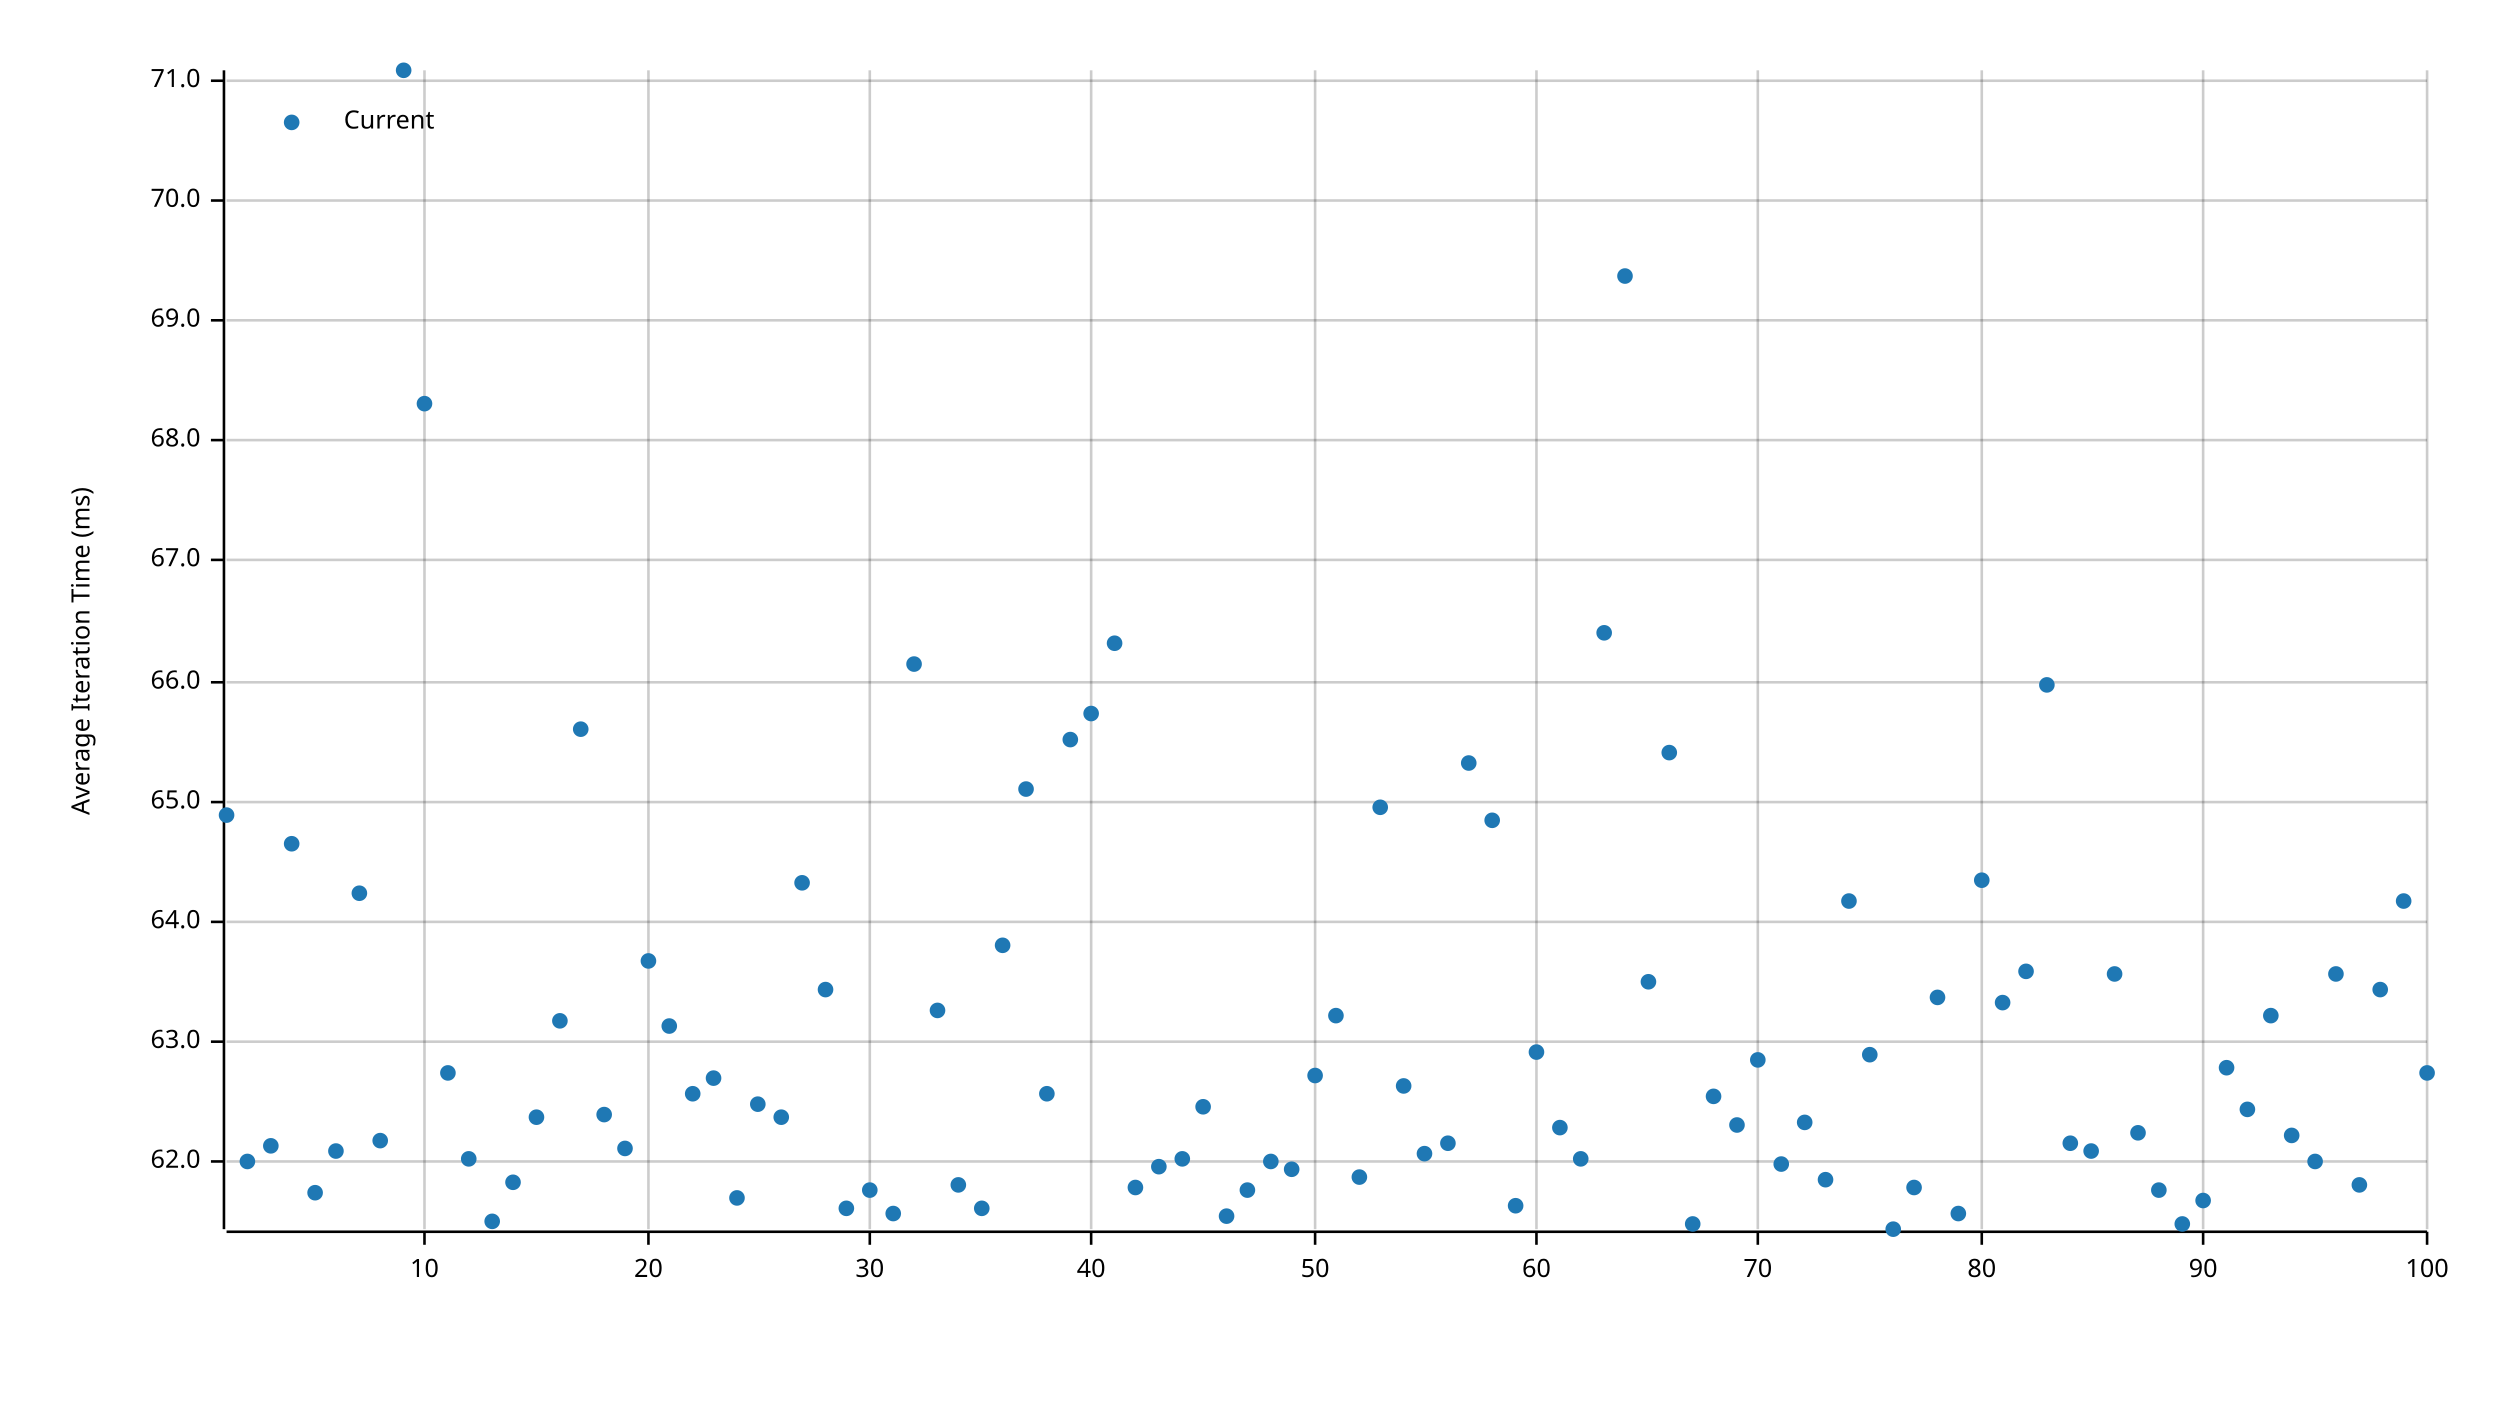
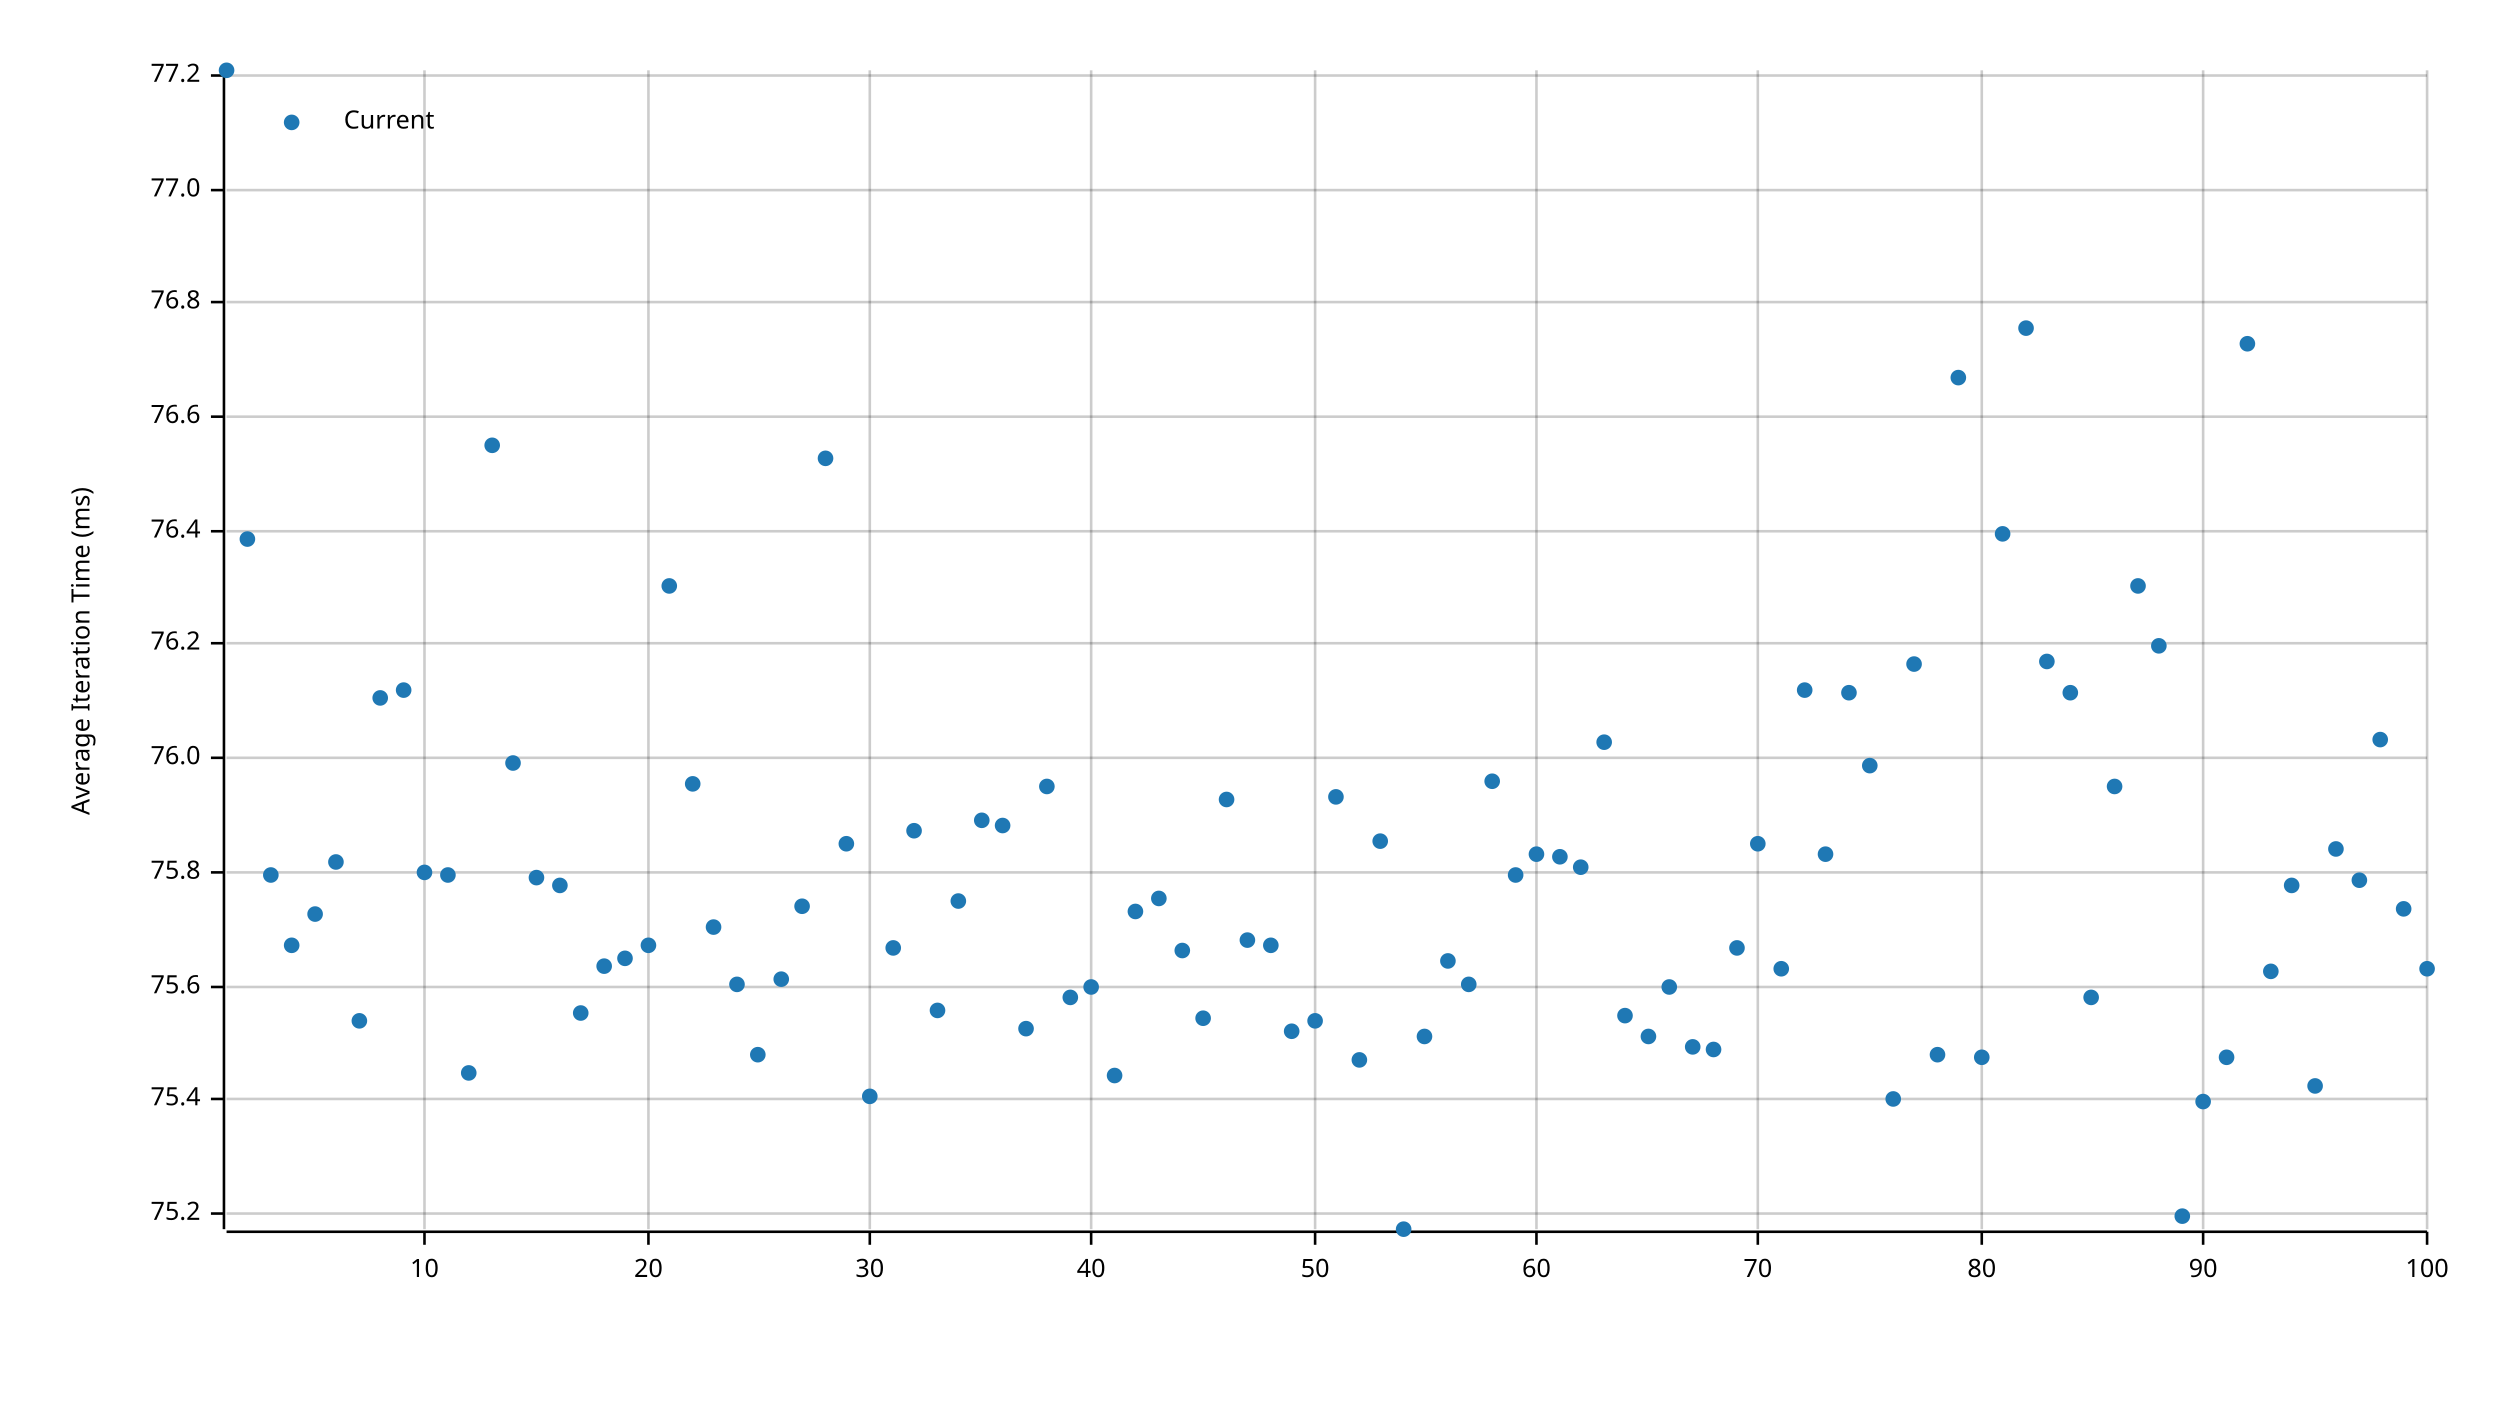
<svg xmlns="http://www.w3.org/2000/svg" width="960" height="540" viewBox="0 0 960 540">
  <text x="27" y="250" dy="0.76em" text-anchor="middle" font-family="sans-serif" font-size="9.677" opacity="1" fill="#000000" transform="rotate(270, 27, 250)">
Average Iteration Time (ms)
</text>
  <line opacity="0.2" stroke="#000000" stroke-width="1" x1="163" y1="472" x2="163" y2="27" />
  <line opacity="0.2" stroke="#000000" stroke-width="1" x1="249" y1="472" x2="249" y2="27" />
  <line opacity="0.2" stroke="#000000" stroke-width="1" x1="334" y1="472" x2="334" y2="27" />
  <line opacity="0.2" stroke="#000000" stroke-width="1" x1="419" y1="472" x2="419" y2="27" />
  <line opacity="0.2" stroke="#000000" stroke-width="1" x1="505" y1="472" x2="505" y2="27" />
  <line opacity="0.2" stroke="#000000" stroke-width="1" x1="590" y1="472" x2="590" y2="27" />
  <line opacity="0.2" stroke="#000000" stroke-width="1" x1="675" y1="472" x2="675" y2="27" />
  <line opacity="0.2" stroke="#000000" stroke-width="1" x1="761" y1="472" x2="761" y2="27" />
  <line opacity="0.2" stroke="#000000" stroke-width="1" x1="846" y1="472" x2="846" y2="27" />
  <line opacity="0.2" stroke="#000000" stroke-width="1" x1="932" y1="472" x2="932" y2="27" />
-   <line opacity="0.2" stroke="#000000" stroke-width="1" x1="87" y1="446" x2="932" y2="446" />
-   <line opacity="0.2" stroke="#000000" stroke-width="1" x1="87" y1="400" x2="932" y2="400" />
-   <line opacity="0.2" stroke="#000000" stroke-width="1" x1="87" y1="354" x2="932" y2="354" />
-   <line opacity="0.2" stroke="#000000" stroke-width="1" x1="87" y1="308" x2="932" y2="308" />
-   <line opacity="0.2" stroke="#000000" stroke-width="1" x1="87" y1="262" x2="932" y2="262" />
-   <line opacity="0.2" stroke="#000000" stroke-width="1" x1="87" y1="215" x2="932" y2="215" />
-   <line opacity="0.2" stroke="#000000" stroke-width="1" x1="87" y1="169" x2="932" y2="169" />
-   <line opacity="0.2" stroke="#000000" stroke-width="1" x1="87" y1="123" x2="932" y2="123" />
-   <line opacity="0.2" stroke="#000000" stroke-width="1" x1="87" y1="77" x2="932" y2="77" />
-   <line opacity="0.2" stroke="#000000" stroke-width="1" x1="87" y1="31" x2="932" y2="31" />
+   <line opacity="0.2" stroke="#000000" stroke-width="1" x1="87" y1="466" x2="932" y2="466" />
+   <line opacity="0.2" stroke="#000000" stroke-width="1" x1="87" y1="422" x2="932" y2="422" />
+   <line opacity="0.2" stroke="#000000" stroke-width="1" x1="87" y1="379" x2="932" y2="379" />
+   <line opacity="0.2" stroke="#000000" stroke-width="1" x1="87" y1="335" x2="932" y2="335" />
+   <line opacity="0.2" stroke="#000000" stroke-width="1" x1="87" y1="291" x2="932" y2="291" />
+   <line opacity="0.2" stroke="#000000" stroke-width="1" x1="87" y1="247" x2="932" y2="247" />
+   <line opacity="0.2" stroke="#000000" stroke-width="1" x1="87" y1="204" x2="932" y2="204" />
+   <line opacity="0.2" stroke="#000000" stroke-width="1" x1="87" y1="160" x2="932" y2="160" />
+   <line opacity="0.2" stroke="#000000" stroke-width="1" x1="87" y1="116" x2="932" y2="116" />
+   <line opacity="0.2" stroke="#000000" stroke-width="1" x1="87" y1="73" x2="932" y2="73" />
+   <line opacity="0.2" stroke="#000000" stroke-width="1" x1="87" y1="29" x2="932" y2="29" />
  <polyline fill="none" opacity="1" stroke="#000000" stroke-width="1" points="86,27 86,472 " />
-   <text x="77" y="446" dy="0.5ex" text-anchor="end" font-family="sans-serif" font-size="9.677" opacity="1" fill="#000000">
- 62.0
- </text>
-   <polyline fill="none" opacity="1" stroke="#000000" stroke-width="1" points="81,446 86,446 " />
-   <text x="77" y="400" dy="0.5ex" text-anchor="end" font-family="sans-serif" font-size="9.677" opacity="1" fill="#000000">
- 63.0
- </text>
-   <polyline fill="none" opacity="1" stroke="#000000" stroke-width="1" points="81,400 86,400 " />
-   <text x="77" y="354" dy="0.5ex" text-anchor="end" font-family="sans-serif" font-size="9.677" opacity="1" fill="#000000">
- 64.0
- </text>
-   <polyline fill="none" opacity="1" stroke="#000000" stroke-width="1" points="81,354 86,354 " />
-   <text x="77" y="308" dy="0.5ex" text-anchor="end" font-family="sans-serif" font-size="9.677" opacity="1" fill="#000000">
- 65.0
- </text>
-   <polyline fill="none" opacity="1" stroke="#000000" stroke-width="1" points="81,308 86,308 " />
-   <text x="77" y="262" dy="0.5ex" text-anchor="end" font-family="sans-serif" font-size="9.677" opacity="1" fill="#000000">
- 66.0
- </text>
-   <polyline fill="none" opacity="1" stroke="#000000" stroke-width="1" points="81,262 86,262 " />
-   <text x="77" y="215" dy="0.5ex" text-anchor="end" font-family="sans-serif" font-size="9.677" opacity="1" fill="#000000">
- 67.0
- </text>
-   <polyline fill="none" opacity="1" stroke="#000000" stroke-width="1" points="81,215 86,215 " />
-   <text x="77" y="169" dy="0.5ex" text-anchor="end" font-family="sans-serif" font-size="9.677" opacity="1" fill="#000000">
- 68.0
- </text>
-   <polyline fill="none" opacity="1" stroke="#000000" stroke-width="1" points="81,169 86,169 " />
-   <text x="77" y="123" dy="0.5ex" text-anchor="end" font-family="sans-serif" font-size="9.677" opacity="1" fill="#000000">
- 69.0
- </text>
-   <polyline fill="none" opacity="1" stroke="#000000" stroke-width="1" points="81,123 86,123 " />
-   <text x="77" y="77" dy="0.5ex" text-anchor="end" font-family="sans-serif" font-size="9.677" opacity="1" fill="#000000">
- 70.0
- </text>
-   <polyline fill="none" opacity="1" stroke="#000000" stroke-width="1" points="81,77 86,77 " />
-   <text x="77" y="31" dy="0.5ex" text-anchor="end" font-family="sans-serif" font-size="9.677" opacity="1" fill="#000000">
- 71.0
- </text>
-   <polyline fill="none" opacity="1" stroke="#000000" stroke-width="1" points="81,31 86,31 " />
+   <text x="77" y="466" dy="0.5ex" text-anchor="end" font-family="sans-serif" font-size="9.677" opacity="1" fill="#000000">
+ 75.2
+ </text>
+   <polyline fill="none" opacity="1" stroke="#000000" stroke-width="1" points="81,466 86,466 " />
+   <text x="77" y="422" dy="0.5ex" text-anchor="end" font-family="sans-serif" font-size="9.677" opacity="1" fill="#000000">
+ 75.4
+ </text>
+   <polyline fill="none" opacity="1" stroke="#000000" stroke-width="1" points="81,422 86,422 " />
+   <text x="77" y="379" dy="0.5ex" text-anchor="end" font-family="sans-serif" font-size="9.677" opacity="1" fill="#000000">
+ 75.6
+ </text>
+   <polyline fill="none" opacity="1" stroke="#000000" stroke-width="1" points="81,379 86,379 " />
+   <text x="77" y="335" dy="0.5ex" text-anchor="end" font-family="sans-serif" font-size="9.677" opacity="1" fill="#000000">
+ 75.8
+ </text>
+   <polyline fill="none" opacity="1" stroke="#000000" stroke-width="1" points="81,335 86,335 " />
+   <text x="77" y="291" dy="0.5ex" text-anchor="end" font-family="sans-serif" font-size="9.677" opacity="1" fill="#000000">
+ 76.0
+ </text>
+   <polyline fill="none" opacity="1" stroke="#000000" stroke-width="1" points="81,291 86,291 " />
+   <text x="77" y="247" dy="0.5ex" text-anchor="end" font-family="sans-serif" font-size="9.677" opacity="1" fill="#000000">
+ 76.2
+ </text>
+   <polyline fill="none" opacity="1" stroke="#000000" stroke-width="1" points="81,247 86,247 " />
+   <text x="77" y="204" dy="0.5ex" text-anchor="end" font-family="sans-serif" font-size="9.677" opacity="1" fill="#000000">
+ 76.4
+ </text>
+   <polyline fill="none" opacity="1" stroke="#000000" stroke-width="1" points="81,204 86,204 " />
+   <text x="77" y="160" dy="0.5ex" text-anchor="end" font-family="sans-serif" font-size="9.677" opacity="1" fill="#000000">
+ 76.6
+ </text>
+   <polyline fill="none" opacity="1" stroke="#000000" stroke-width="1" points="81,160 86,160 " />
+   <text x="77" y="116" dy="0.5ex" text-anchor="end" font-family="sans-serif" font-size="9.677" opacity="1" fill="#000000">
+ 76.8
+ </text>
+   <polyline fill="none" opacity="1" stroke="#000000" stroke-width="1" points="81,116 86,116 " />
+   <text x="77" y="73" dy="0.5ex" text-anchor="end" font-family="sans-serif" font-size="9.677" opacity="1" fill="#000000">
+ 77.0
+ </text>
+   <polyline fill="none" opacity="1" stroke="#000000" stroke-width="1" points="81,73 86,73 " />
+   <text x="77" y="29" dy="0.5ex" text-anchor="end" font-family="sans-serif" font-size="9.677" opacity="1" fill="#000000">
+ 77.2
+ </text>
+   <polyline fill="none" opacity="1" stroke="#000000" stroke-width="1" points="81,29 86,29 " />
  <polyline fill="none" opacity="1" stroke="#000000" stroke-width="1" points="87,473 932,473 " />
  <text x="163" y="483" dy="0.76em" text-anchor="middle" font-family="sans-serif" font-size="9.677" opacity="1" fill="#000000">
10
</text>
  <polyline fill="none" opacity="1" stroke="#000000" stroke-width="1" points="163,473 163,478 " />
  <text x="249" y="483" dy="0.76em" text-anchor="middle" font-family="sans-serif" font-size="9.677" opacity="1" fill="#000000">
20
</text>
  <polyline fill="none" opacity="1" stroke="#000000" stroke-width="1" points="249,473 249,478 " />
  <text x="334" y="483" dy="0.76em" text-anchor="middle" font-family="sans-serif" font-size="9.677" opacity="1" fill="#000000">
30
</text>
  <polyline fill="none" opacity="1" stroke="#000000" stroke-width="1" points="334,473 334,478 " />
  <text x="419" y="483" dy="0.76em" text-anchor="middle" font-family="sans-serif" font-size="9.677" opacity="1" fill="#000000">
40
</text>
  <polyline fill="none" opacity="1" stroke="#000000" stroke-width="1" points="419,473 419,478 " />
  <text x="505" y="483" dy="0.76em" text-anchor="middle" font-family="sans-serif" font-size="9.677" opacity="1" fill="#000000">
50
</text>
  <polyline fill="none" opacity="1" stroke="#000000" stroke-width="1" points="505,473 505,478 " />
  <text x="590" y="483" dy="0.76em" text-anchor="middle" font-family="sans-serif" font-size="9.677" opacity="1" fill="#000000">
60
</text>
  <polyline fill="none" opacity="1" stroke="#000000" stroke-width="1" points="590,473 590,478 " />
  <text x="675" y="483" dy="0.76em" text-anchor="middle" font-family="sans-serif" font-size="9.677" opacity="1" fill="#000000">
70
</text>
  <polyline fill="none" opacity="1" stroke="#000000" stroke-width="1" points="675,473 675,478 " />
  <text x="761" y="483" dy="0.76em" text-anchor="middle" font-family="sans-serif" font-size="9.677" opacity="1" fill="#000000">
80
</text>
  <polyline fill="none" opacity="1" stroke="#000000" stroke-width="1" points="761,473 761,478 " />
  <text x="846" y="483" dy="0.76em" text-anchor="middle" font-family="sans-serif" font-size="9.677" opacity="1" fill="#000000">
90
</text>
  <polyline fill="none" opacity="1" stroke="#000000" stroke-width="1" points="846,473 846,478 " />
  <text x="932" y="483" dy="0.76em" text-anchor="middle" font-family="sans-serif" font-size="9.677" opacity="1" fill="#000000">
100
</text>
  <polyline fill="none" opacity="1" stroke="#000000" stroke-width="1" points="932,473 932,478 " />
-   <circle cx="87" cy="313" r="3" opacity="1" fill="#1F78B4" stroke="none" stroke-width="1" />
-   <circle cx="95" cy="446" r="3" opacity="1" fill="#1F78B4" stroke="none" stroke-width="1" />
-   <circle cx="104" cy="440" r="3" opacity="1" fill="#1F78B4" stroke="none" stroke-width="1" />
-   <circle cx="112" cy="324" r="3" opacity="1" fill="#1F78B4" stroke="none" stroke-width="1" />
-   <circle cx="121" cy="458" r="3" opacity="1" fill="#1F78B4" stroke="none" stroke-width="1" />
-   <circle cx="129" cy="442" r="3" opacity="1" fill="#1F78B4" stroke="none" stroke-width="1" />
-   <circle cx="138" cy="343" r="3" opacity="1" fill="#1F78B4" stroke="none" stroke-width="1" />
-   <circle cx="146" cy="438" r="3" opacity="1" fill="#1F78B4" stroke="none" stroke-width="1" />
-   <circle cx="155" cy="27" r="3" opacity="1" fill="#1F78B4" stroke="none" stroke-width="1" />
-   <circle cx="163" cy="155" r="3" opacity="1" fill="#1F78B4" stroke="none" stroke-width="1" />
-   <circle cx="172" cy="412" r="3" opacity="1" fill="#1F78B4" stroke="none" stroke-width="1" />
-   <circle cx="180" cy="445" r="3" opacity="1" fill="#1F78B4" stroke="none" stroke-width="1" />
-   <circle cx="189" cy="469" r="3" opacity="1" fill="#1F78B4" stroke="none" stroke-width="1" />
-   <circle cx="197" cy="454" r="3" opacity="1" fill="#1F78B4" stroke="none" stroke-width="1" />
-   <circle cx="206" cy="429" r="3" opacity="1" fill="#1F78B4" stroke="none" stroke-width="1" />
-   <circle cx="215" cy="392" r="3" opacity="1" fill="#1F78B4" stroke="none" stroke-width="1" />
-   <circle cx="223" cy="280" r="3" opacity="1" fill="#1F78B4" stroke="none" stroke-width="1" />
-   <circle cx="232" cy="428" r="3" opacity="1" fill="#1F78B4" stroke="none" stroke-width="1" />
-   <circle cx="240" cy="441" r="3" opacity="1" fill="#1F78B4" stroke="none" stroke-width="1" />
-   <circle cx="249" cy="369" r="3" opacity="1" fill="#1F78B4" stroke="none" stroke-width="1" />
-   <circle cx="257" cy="394" r="3" opacity="1" fill="#1F78B4" stroke="none" stroke-width="1" />
-   <circle cx="266" cy="420" r="3" opacity="1" fill="#1F78B4" stroke="none" stroke-width="1" />
-   <circle cx="274" cy="414" r="3" opacity="1" fill="#1F78B4" stroke="none" stroke-width="1" />
-   <circle cx="283" cy="460" r="3" opacity="1" fill="#1F78B4" stroke="none" stroke-width="1" />
-   <circle cx="291" cy="424" r="3" opacity="1" fill="#1F78B4" stroke="none" stroke-width="1" />
-   <circle cx="300" cy="429" r="3" opacity="1" fill="#1F78B4" stroke="none" stroke-width="1" />
-   <circle cx="308" cy="339" r="3" opacity="1" fill="#1F78B4" stroke="none" stroke-width="1" />
-   <circle cx="317" cy="380" r="3" opacity="1" fill="#1F78B4" stroke="none" stroke-width="1" />
-   <circle cx="325" cy="464" r="3" opacity="1" fill="#1F78B4" stroke="none" stroke-width="1" />
-   <circle cx="334" cy="457" r="3" opacity="1" fill="#1F78B4" stroke="none" stroke-width="1" />
-   <circle cx="343" cy="466" r="3" opacity="1" fill="#1F78B4" stroke="none" stroke-width="1" />
-   <circle cx="351" cy="255" r="3" opacity="1" fill="#1F78B4" stroke="none" stroke-width="1" />
+   <circle cx="87" cy="27" r="3" opacity="1" fill="#1F78B4" stroke="none" stroke-width="1" />
+   <circle cx="95" cy="207" r="3" opacity="1" fill="#1F78B4" stroke="none" stroke-width="1" />
+   <circle cx="104" cy="336" r="3" opacity="1" fill="#1F78B4" stroke="none" stroke-width="1" />
+   <circle cx="112" cy="363" r="3" opacity="1" fill="#1F78B4" stroke="none" stroke-width="1" />
+   <circle cx="121" cy="351" r="3" opacity="1" fill="#1F78B4" stroke="none" stroke-width="1" />
+   <circle cx="129" cy="331" r="3" opacity="1" fill="#1F78B4" stroke="none" stroke-width="1" />
+   <circle cx="138" cy="392" r="3" opacity="1" fill="#1F78B4" stroke="none" stroke-width="1" />
+   <circle cx="146" cy="268" r="3" opacity="1" fill="#1F78B4" stroke="none" stroke-width="1" />
+   <circle cx="155" cy="265" r="3" opacity="1" fill="#1F78B4" stroke="none" stroke-width="1" />
+   <circle cx="163" cy="335" r="3" opacity="1" fill="#1F78B4" stroke="none" stroke-width="1" />
+   <circle cx="172" cy="336" r="3" opacity="1" fill="#1F78B4" stroke="none" stroke-width="1" />
+   <circle cx="180" cy="412" r="3" opacity="1" fill="#1F78B4" stroke="none" stroke-width="1" />
+   <circle cx="189" cy="171" r="3" opacity="1" fill="#1F78B4" stroke="none" stroke-width="1" />
+   <circle cx="197" cy="293" r="3" opacity="1" fill="#1F78B4" stroke="none" stroke-width="1" />
+   <circle cx="206" cy="337" r="3" opacity="1" fill="#1F78B4" stroke="none" stroke-width="1" />
+   <circle cx="215" cy="340" r="3" opacity="1" fill="#1F78B4" stroke="none" stroke-width="1" />
+   <circle cx="223" cy="389" r="3" opacity="1" fill="#1F78B4" stroke="none" stroke-width="1" />
+   <circle cx="232" cy="371" r="3" opacity="1" fill="#1F78B4" stroke="none" stroke-width="1" />
+   <circle cx="240" cy="368" r="3" opacity="1" fill="#1F78B4" stroke="none" stroke-width="1" />
+   <circle cx="249" cy="363" r="3" opacity="1" fill="#1F78B4" stroke="none" stroke-width="1" />
+   <circle cx="257" cy="225" r="3" opacity="1" fill="#1F78B4" stroke="none" stroke-width="1" />
+   <circle cx="266" cy="301" r="3" opacity="1" fill="#1F78B4" stroke="none" stroke-width="1" />
+   <circle cx="274" cy="356" r="3" opacity="1" fill="#1F78B4" stroke="none" stroke-width="1" />
+   <circle cx="283" cy="378" r="3" opacity="1" fill="#1F78B4" stroke="none" stroke-width="1" />
+   <circle cx="291" cy="405" r="3" opacity="1" fill="#1F78B4" stroke="none" stroke-width="1" />
+   <circle cx="300" cy="376" r="3" opacity="1" fill="#1F78B4" stroke="none" stroke-width="1" />
+   <circle cx="308" cy="348" r="3" opacity="1" fill="#1F78B4" stroke="none" stroke-width="1" />
+   <circle cx="317" cy="176" r="3" opacity="1" fill="#1F78B4" stroke="none" stroke-width="1" />
+   <circle cx="325" cy="324" r="3" opacity="1" fill="#1F78B4" stroke="none" stroke-width="1" />
+   <circle cx="334" cy="421" r="3" opacity="1" fill="#1F78B4" stroke="none" stroke-width="1" />
+   <circle cx="343" cy="364" r="3" opacity="1" fill="#1F78B4" stroke="none" stroke-width="1" />
+   <circle cx="351" cy="319" r="3" opacity="1" fill="#1F78B4" stroke="none" stroke-width="1" />
  <circle cx="360" cy="388" r="3" opacity="1" fill="#1F78B4" stroke="none" stroke-width="1" />
-   <circle cx="368" cy="455" r="3" opacity="1" fill="#1F78B4" stroke="none" stroke-width="1" />
-   <circle cx="377" cy="464" r="3" opacity="1" fill="#1F78B4" stroke="none" stroke-width="1" />
-   <circle cx="385" cy="363" r="3" opacity="1" fill="#1F78B4" stroke="none" stroke-width="1" />
-   <circle cx="394" cy="303" r="3" opacity="1" fill="#1F78B4" stroke="none" stroke-width="1" />
-   <circle cx="402" cy="420" r="3" opacity="1" fill="#1F78B4" stroke="none" stroke-width="1" />
-   <circle cx="411" cy="284" r="3" opacity="1" fill="#1F78B4" stroke="none" stroke-width="1" />
-   <circle cx="419" cy="274" r="3" opacity="1" fill="#1F78B4" stroke="none" stroke-width="1" />
-   <circle cx="428" cy="247" r="3" opacity="1" fill="#1F78B4" stroke="none" stroke-width="1" />
-   <circle cx="436" cy="456" r="3" opacity="1" fill="#1F78B4" stroke="none" stroke-width="1" />
-   <circle cx="445" cy="448" r="3" opacity="1" fill="#1F78B4" stroke="none" stroke-width="1" />
-   <circle cx="454" cy="445" r="3" opacity="1" fill="#1F78B4" stroke="none" stroke-width="1" />
-   <circle cx="462" cy="425" r="3" opacity="1" fill="#1F78B4" stroke="none" stroke-width="1" />
-   <circle cx="471" cy="467" r="3" opacity="1" fill="#1F78B4" stroke="none" stroke-width="1" />
-   <circle cx="479" cy="457" r="3" opacity="1" fill="#1F78B4" stroke="none" stroke-width="1" />
-   <circle cx="488" cy="446" r="3" opacity="1" fill="#1F78B4" stroke="none" stroke-width="1" />
-   <circle cx="496" cy="449" r="3" opacity="1" fill="#1F78B4" stroke="none" stroke-width="1" />
-   <circle cx="505" cy="413" r="3" opacity="1" fill="#1F78B4" stroke="none" stroke-width="1" />
-   <circle cx="513" cy="390" r="3" opacity="1" fill="#1F78B4" stroke="none" stroke-width="1" />
-   <circle cx="522" cy="452" r="3" opacity="1" fill="#1F78B4" stroke="none" stroke-width="1" />
-   <circle cx="530" cy="310" r="3" opacity="1" fill="#1F78B4" stroke="none" stroke-width="1" />
-   <circle cx="539" cy="417" r="3" opacity="1" fill="#1F78B4" stroke="none" stroke-width="1" />
-   <circle cx="547" cy="443" r="3" opacity="1" fill="#1F78B4" stroke="none" stroke-width="1" />
-   <circle cx="556" cy="439" r="3" opacity="1" fill="#1F78B4" stroke="none" stroke-width="1" />
-   <circle cx="564" cy="293" r="3" opacity="1" fill="#1F78B4" stroke="none" stroke-width="1" />
-   <circle cx="573" cy="315" r="3" opacity="1" fill="#1F78B4" stroke="none" stroke-width="1" />
-   <circle cx="582" cy="463" r="3" opacity="1" fill="#1F78B4" stroke="none" stroke-width="1" />
-   <circle cx="590" cy="404" r="3" opacity="1" fill="#1F78B4" stroke="none" stroke-width="1" />
-   <circle cx="599" cy="433" r="3" opacity="1" fill="#1F78B4" stroke="none" stroke-width="1" />
-   <circle cx="607" cy="445" r="3" opacity="1" fill="#1F78B4" stroke="none" stroke-width="1" />
-   <circle cx="616" cy="243" r="3" opacity="1" fill="#1F78B4" stroke="none" stroke-width="1" />
-   <circle cx="624" cy="106" r="3" opacity="1" fill="#1F78B4" stroke="none" stroke-width="1" />
-   <circle cx="633" cy="377" r="3" opacity="1" fill="#1F78B4" stroke="none" stroke-width="1" />
-   <circle cx="641" cy="289" r="3" opacity="1" fill="#1F78B4" stroke="none" stroke-width="1" />
-   <circle cx="650" cy="470" r="3" opacity="1" fill="#1F78B4" stroke="none" stroke-width="1" />
-   <circle cx="658" cy="421" r="3" opacity="1" fill="#1F78B4" stroke="none" stroke-width="1" />
-   <circle cx="667" cy="432" r="3" opacity="1" fill="#1F78B4" stroke="none" stroke-width="1" />
-   <circle cx="675" cy="407" r="3" opacity="1" fill="#1F78B4" stroke="none" stroke-width="1" />
-   <circle cx="684" cy="447" r="3" opacity="1" fill="#1F78B4" stroke="none" stroke-width="1" />
-   <circle cx="693" cy="431" r="3" opacity="1" fill="#1F78B4" stroke="none" stroke-width="1" />
-   <circle cx="701" cy="453" r="3" opacity="1" fill="#1F78B4" stroke="none" stroke-width="1" />
-   <circle cx="710" cy="346" r="3" opacity="1" fill="#1F78B4" stroke="none" stroke-width="1" />
-   <circle cx="718" cy="405" r="3" opacity="1" fill="#1F78B4" stroke="none" stroke-width="1" />
-   <circle cx="727" cy="472" r="3" opacity="1" fill="#1F78B4" stroke="none" stroke-width="1" />
-   <circle cx="735" cy="456" r="3" opacity="1" fill="#1F78B4" stroke="none" stroke-width="1" />
-   <circle cx="744" cy="383" r="3" opacity="1" fill="#1F78B4" stroke="none" stroke-width="1" />
-   <circle cx="752" cy="466" r="3" opacity="1" fill="#1F78B4" stroke="none" stroke-width="1" />
-   <circle cx="761" cy="338" r="3" opacity="1" fill="#1F78B4" stroke="none" stroke-width="1" />
-   <circle cx="769" cy="385" r="3" opacity="1" fill="#1F78B4" stroke="none" stroke-width="1" />
-   <circle cx="778" cy="373" r="3" opacity="1" fill="#1F78B4" stroke="none" stroke-width="1" />
-   <circle cx="786" cy="263" r="3" opacity="1" fill="#1F78B4" stroke="none" stroke-width="1" />
-   <circle cx="795" cy="439" r="3" opacity="1" fill="#1F78B4" stroke="none" stroke-width="1" />
-   <circle cx="803" cy="442" r="3" opacity="1" fill="#1F78B4" stroke="none" stroke-width="1" />
-   <circle cx="812" cy="374" r="3" opacity="1" fill="#1F78B4" stroke="none" stroke-width="1" />
-   <circle cx="821" cy="435" r="3" opacity="1" fill="#1F78B4" stroke="none" stroke-width="1" />
-   <circle cx="829" cy="457" r="3" opacity="1" fill="#1F78B4" stroke="none" stroke-width="1" />
-   <circle cx="838" cy="470" r="3" opacity="1" fill="#1F78B4" stroke="none" stroke-width="1" />
-   <circle cx="846" cy="461" r="3" opacity="1" fill="#1F78B4" stroke="none" stroke-width="1" />
-   <circle cx="855" cy="410" r="3" opacity="1" fill="#1F78B4" stroke="none" stroke-width="1" />
-   <circle cx="863" cy="426" r="3" opacity="1" fill="#1F78B4" stroke="none" stroke-width="1" />
-   <circle cx="872" cy="390" r="3" opacity="1" fill="#1F78B4" stroke="none" stroke-width="1" />
-   <circle cx="880" cy="436" r="3" opacity="1" fill="#1F78B4" stroke="none" stroke-width="1" />
-   <circle cx="889" cy="446" r="3" opacity="1" fill="#1F78B4" stroke="none" stroke-width="1" />
-   <circle cx="897" cy="374" r="3" opacity="1" fill="#1F78B4" stroke="none" stroke-width="1" />
-   <circle cx="906" cy="455" r="3" opacity="1" fill="#1F78B4" stroke="none" stroke-width="1" />
-   <circle cx="914" cy="380" r="3" opacity="1" fill="#1F78B4" stroke="none" stroke-width="1" />
-   <circle cx="923" cy="346" r="3" opacity="1" fill="#1F78B4" stroke="none" stroke-width="1" />
-   <circle cx="932" cy="412" r="3" opacity="1" fill="#1F78B4" stroke="none" stroke-width="1" />
+   <circle cx="368" cy="346" r="3" opacity="1" fill="#1F78B4" stroke="none" stroke-width="1" />
+   <circle cx="377" cy="315" r="3" opacity="1" fill="#1F78B4" stroke="none" stroke-width="1" />
+   <circle cx="385" cy="317" r="3" opacity="1" fill="#1F78B4" stroke="none" stroke-width="1" />
+   <circle cx="394" cy="395" r="3" opacity="1" fill="#1F78B4" stroke="none" stroke-width="1" />
+   <circle cx="402" cy="302" r="3" opacity="1" fill="#1F78B4" stroke="none" stroke-width="1" />
+   <circle cx="411" cy="383" r="3" opacity="1" fill="#1F78B4" stroke="none" stroke-width="1" />
+   <circle cx="419" cy="379" r="3" opacity="1" fill="#1F78B4" stroke="none" stroke-width="1" />
+   <circle cx="428" cy="413" r="3" opacity="1" fill="#1F78B4" stroke="none" stroke-width="1" />
+   <circle cx="436" cy="350" r="3" opacity="1" fill="#1F78B4" stroke="none" stroke-width="1" />
+   <circle cx="445" cy="345" r="3" opacity="1" fill="#1F78B4" stroke="none" stroke-width="1" />
+   <circle cx="454" cy="365" r="3" opacity="1" fill="#1F78B4" stroke="none" stroke-width="1" />
+   <circle cx="462" cy="391" r="3" opacity="1" fill="#1F78B4" stroke="none" stroke-width="1" />
+   <circle cx="471" cy="307" r="3" opacity="1" fill="#1F78B4" stroke="none" stroke-width="1" />
+   <circle cx="479" cy="361" r="3" opacity="1" fill="#1F78B4" stroke="none" stroke-width="1" />
+   <circle cx="488" cy="363" r="3" opacity="1" fill="#1F78B4" stroke="none" stroke-width="1" />
+   <circle cx="496" cy="396" r="3" opacity="1" fill="#1F78B4" stroke="none" stroke-width="1" />
+   <circle cx="505" cy="392" r="3" opacity="1" fill="#1F78B4" stroke="none" stroke-width="1" />
+   <circle cx="513" cy="306" r="3" opacity="1" fill="#1F78B4" stroke="none" stroke-width="1" />
+   <circle cx="522" cy="407" r="3" opacity="1" fill="#1F78B4" stroke="none" stroke-width="1" />
+   <circle cx="530" cy="323" r="3" opacity="1" fill="#1F78B4" stroke="none" stroke-width="1" />
+   <circle cx="539" cy="472" r="3" opacity="1" fill="#1F78B4" stroke="none" stroke-width="1" />
+   <circle cx="547" cy="398" r="3" opacity="1" fill="#1F78B4" stroke="none" stroke-width="1" />
+   <circle cx="556" cy="369" r="3" opacity="1" fill="#1F78B4" stroke="none" stroke-width="1" />
+   <circle cx="564" cy="378" r="3" opacity="1" fill="#1F78B4" stroke="none" stroke-width="1" />
+   <circle cx="573" cy="300" r="3" opacity="1" fill="#1F78B4" stroke="none" stroke-width="1" />
+   <circle cx="582" cy="336" r="3" opacity="1" fill="#1F78B4" stroke="none" stroke-width="1" />
+   <circle cx="590" cy="328" r="3" opacity="1" fill="#1F78B4" stroke="none" stroke-width="1" />
+   <circle cx="599" cy="329" r="3" opacity="1" fill="#1F78B4" stroke="none" stroke-width="1" />
+   <circle cx="607" cy="333" r="3" opacity="1" fill="#1F78B4" stroke="none" stroke-width="1" />
+   <circle cx="616" cy="285" r="3" opacity="1" fill="#1F78B4" stroke="none" stroke-width="1" />
+   <circle cx="624" cy="390" r="3" opacity="1" fill="#1F78B4" stroke="none" stroke-width="1" />
+   <circle cx="633" cy="398" r="3" opacity="1" fill="#1F78B4" stroke="none" stroke-width="1" />
+   <circle cx="641" cy="379" r="3" opacity="1" fill="#1F78B4" stroke="none" stroke-width="1" />
+   <circle cx="650" cy="402" r="3" opacity="1" fill="#1F78B4" stroke="none" stroke-width="1" />
+   <circle cx="658" cy="403" r="3" opacity="1" fill="#1F78B4" stroke="none" stroke-width="1" />
+   <circle cx="667" cy="364" r="3" opacity="1" fill="#1F78B4" stroke="none" stroke-width="1" />
+   <circle cx="675" cy="324" r="3" opacity="1" fill="#1F78B4" stroke="none" stroke-width="1" />
+   <circle cx="684" cy="372" r="3" opacity="1" fill="#1F78B4" stroke="none" stroke-width="1" />
+   <circle cx="693" cy="265" r="3" opacity="1" fill="#1F78B4" stroke="none" stroke-width="1" />
+   <circle cx="701" cy="328" r="3" opacity="1" fill="#1F78B4" stroke="none" stroke-width="1" />
+   <circle cx="710" cy="266" r="3" opacity="1" fill="#1F78B4" stroke="none" stroke-width="1" />
+   <circle cx="718" cy="294" r="3" opacity="1" fill="#1F78B4" stroke="none" stroke-width="1" />
+   <circle cx="727" cy="422" r="3" opacity="1" fill="#1F78B4" stroke="none" stroke-width="1" />
+   <circle cx="735" cy="255" r="3" opacity="1" fill="#1F78B4" stroke="none" stroke-width="1" />
+   <circle cx="744" cy="405" r="3" opacity="1" fill="#1F78B4" stroke="none" stroke-width="1" />
+   <circle cx="752" cy="145" r="3" opacity="1" fill="#1F78B4" stroke="none" stroke-width="1" />
+   <circle cx="761" cy="406" r="3" opacity="1" fill="#1F78B4" stroke="none" stroke-width="1" />
+   <circle cx="769" cy="205" r="3" opacity="1" fill="#1F78B4" stroke="none" stroke-width="1" />
+   <circle cx="778" cy="126" r="3" opacity="1" fill="#1F78B4" stroke="none" stroke-width="1" />
+   <circle cx="786" cy="254" r="3" opacity="1" fill="#1F78B4" stroke="none" stroke-width="1" />
+   <circle cx="795" cy="266" r="3" opacity="1" fill="#1F78B4" stroke="none" stroke-width="1" />
+   <circle cx="803" cy="383" r="3" opacity="1" fill="#1F78B4" stroke="none" stroke-width="1" />
+   <circle cx="812" cy="302" r="3" opacity="1" fill="#1F78B4" stroke="none" stroke-width="1" />
+   <circle cx="821" cy="225" r="3" opacity="1" fill="#1F78B4" stroke="none" stroke-width="1" />
+   <circle cx="829" cy="248" r="3" opacity="1" fill="#1F78B4" stroke="none" stroke-width="1" />
+   <circle cx="838" cy="467" r="3" opacity="1" fill="#1F78B4" stroke="none" stroke-width="1" />
+   <circle cx="846" cy="423" r="3" opacity="1" fill="#1F78B4" stroke="none" stroke-width="1" />
+   <circle cx="855" cy="406" r="3" opacity="1" fill="#1F78B4" stroke="none" stroke-width="1" />
+   <circle cx="863" cy="132" r="3" opacity="1" fill="#1F78B4" stroke="none" stroke-width="1" />
+   <circle cx="872" cy="373" r="3" opacity="1" fill="#1F78B4" stroke="none" stroke-width="1" />
+   <circle cx="880" cy="340" r="3" opacity="1" fill="#1F78B4" stroke="none" stroke-width="1" />
+   <circle cx="889" cy="417" r="3" opacity="1" fill="#1F78B4" stroke="none" stroke-width="1" />
+   <circle cx="897" cy="326" r="3" opacity="1" fill="#1F78B4" stroke="none" stroke-width="1" />
+   <circle cx="906" cy="338" r="3" opacity="1" fill="#1F78B4" stroke="none" stroke-width="1" />
+   <circle cx="914" cy="284" r="3" opacity="1" fill="#1F78B4" stroke="none" stroke-width="1" />
+   <circle cx="923" cy="349" r="3" opacity="1" fill="#1F78B4" stroke="none" stroke-width="1" />
+   <circle cx="932" cy="372" r="3" opacity="1" fill="#1F78B4" stroke="none" stroke-width="1" />
  <text x="132" y="42" dy="0.76em" text-anchor="start" font-family="sans-serif" font-size="9.677" opacity="1" fill="#000000">
Current
</text>
  <circle cx="112" cy="47" r="3" opacity="1" fill="#1F78B4" stroke="none" stroke-width="1" />
</svg>
